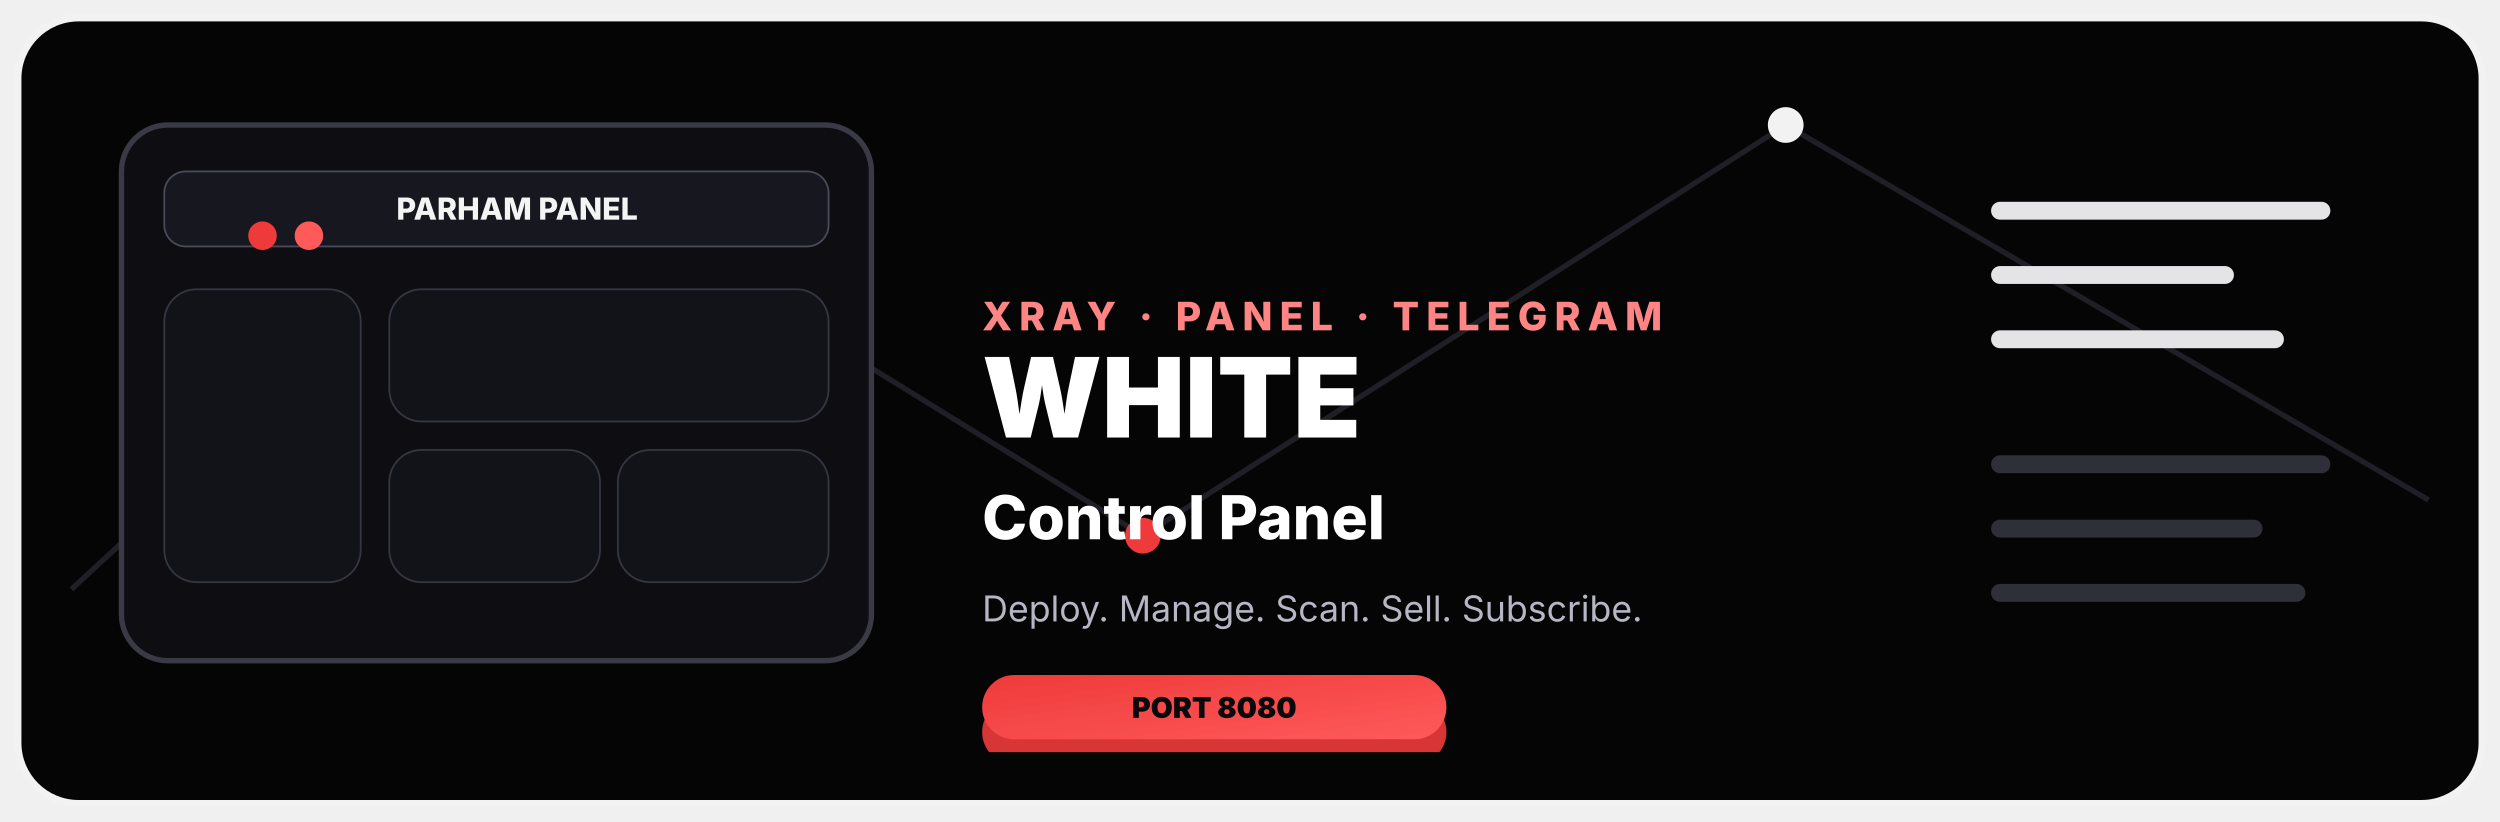
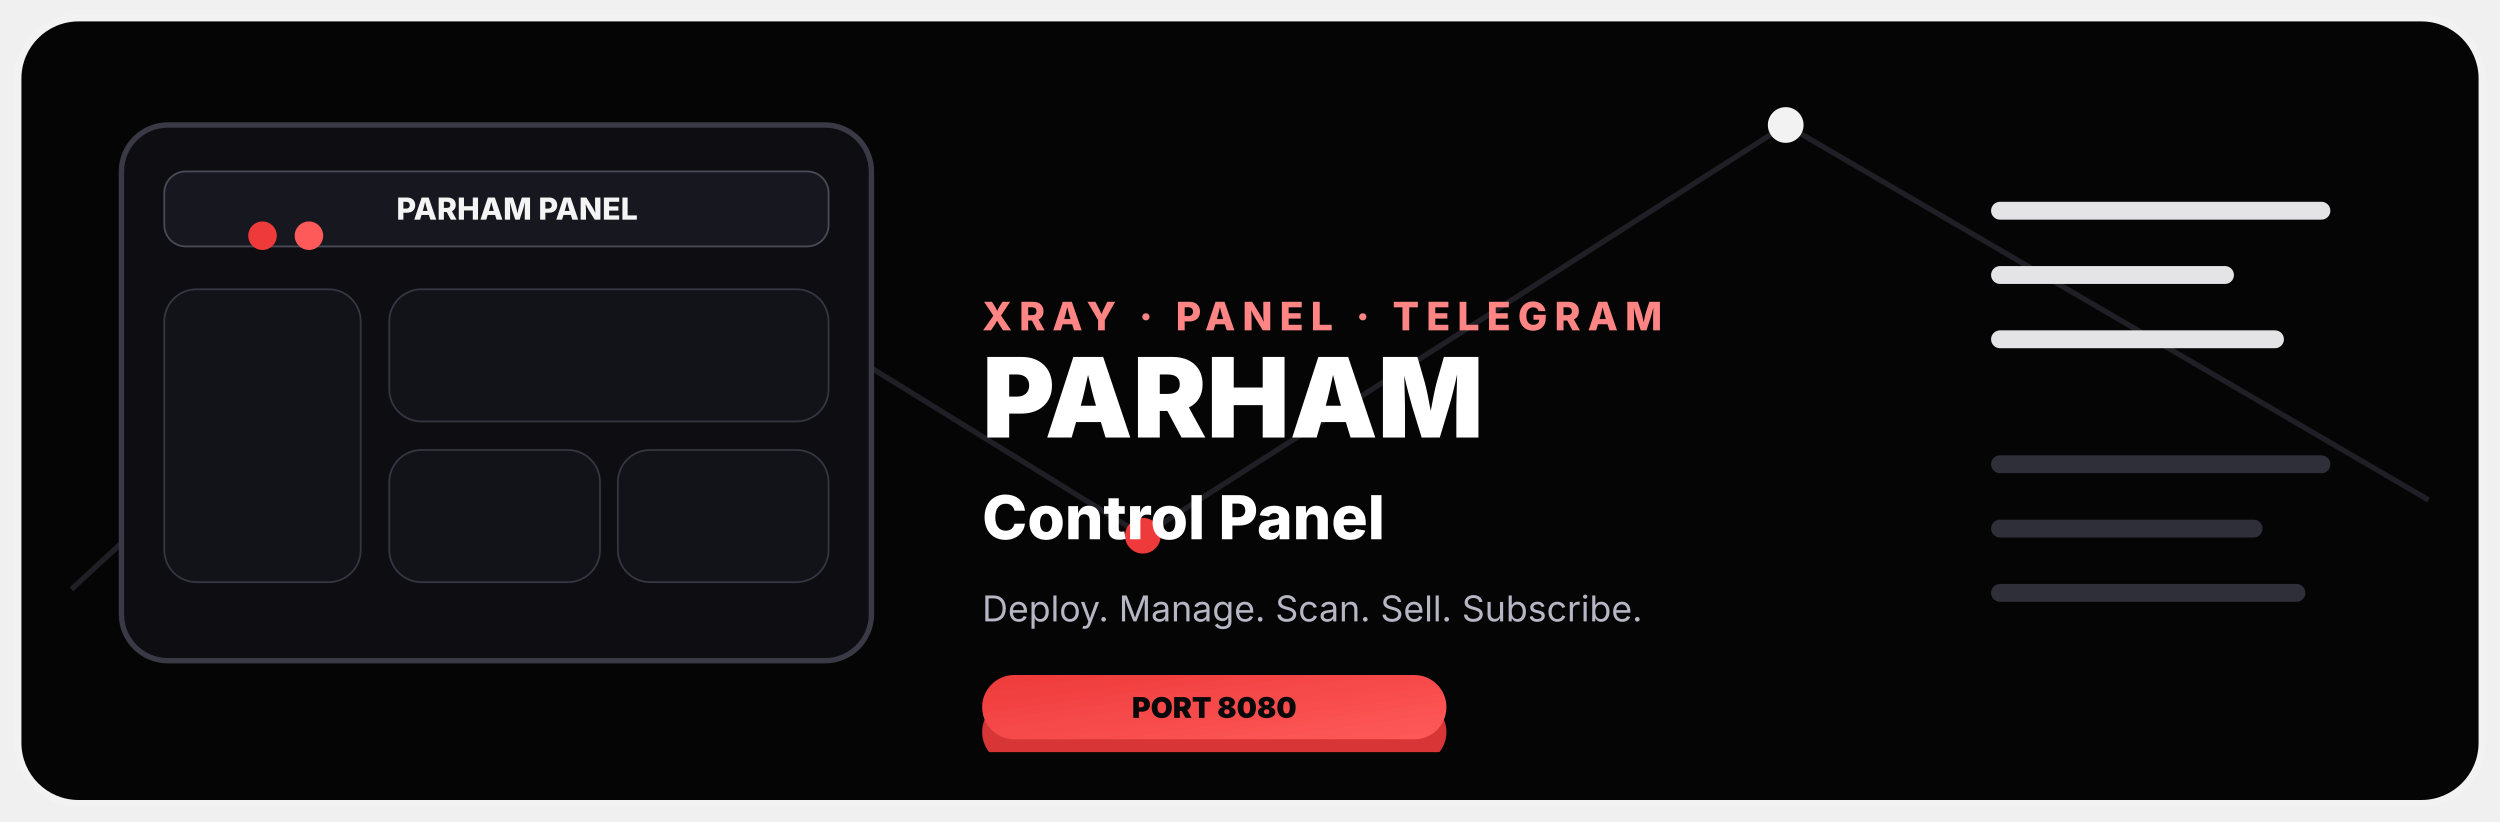
<svg xmlns="http://www.w3.org/2000/svg" viewBox="0 0 1400 460" role="img" aria-labelledby="t d">
  <defs>
    <linearGradient id="g" x1="0" x2="1" y1="0" y2="1">
      <stop offset="0" stop-color="#ee3a3a" />
      <stop offset="1" stop-color="#ff5a5a" />
    </linearGradient>
    <filter id="s" x="-20%" y="-20%" width="140%" height="140%">
      <feDropShadow dx="0" dy="14" stdDeviation="0" flood-color="#ee3a3a" flood-opacity=".9" />
    </filter>
  </defs>
  <rect x="10" y="10" width="1380" height="440" rx="34" fill="#050506" stroke="#f2f2f2" stroke-width="4" />
  <path d="M40 330 L300 90 L640 300 L1000 70 L1360 280" fill="none" stroke="#1f1f25" stroke-width="3" />
  <circle cx="300" cy="90" r="10" fill="#f2f2f2" />
  <circle cx="640" cy="300" r="10" fill="#ee3a3a" />
  <circle cx="1000" cy="70" r="10" fill="#f2f2f2" />
  <rect x="68" y="70" width="420" height="300" rx="26" fill="#0d0d12" stroke="#3a3a46" stroke-width="3" />
  <rect x="92" y="96" width="372" height="42" rx="12" fill="#17171f" stroke="#4a4a58" />
  <rect x="92" y="162" width="110" height="164" rx="18" fill="#121219" stroke="#363642" />
  <rect x="218" y="162" width="246" height="74" rx="18" fill="#121219" stroke="#363642" />
  <rect x="218" y="252" width="118" height="74" rx="18" fill="#121219" stroke="#363642" />
  <rect x="346" y="252" width="118" height="74" rx="18" fill="#121219" stroke="#363642" />
  <circle cx="147" cy="132" r="8" fill="#ee3a3a" />
  <circle cx="173" cy="132" r="8" fill="#ff5a5a" />
  <text x="222" y="123" fill="#f4f4f5" font-family="Inter,Arial,sans-serif" font-size="17" font-weight="800">PARHAM PANEL</text>
  <text x="550" y="185" fill="#ff8585" font-family="Inter,Arial,sans-serif" font-size="22" font-weight="800" letter-spacing="4">XRAY · PANEL · TELEGRAM</text>
-   <text x="550" y="245" fill="#ffffff" font-family="Inter,Arial,sans-serif" font-size="62" font-weight="900">WHITE</text>
+   <text x="550" y="245" fill="#ffffff" font-family="Inter,Arial,sans-serif" font-size="62" font-weight="900">PARHAM</text>
  <text x="550" y="302" fill="#ffffff" font-family="Inter,Arial,sans-serif" font-size="34" font-weight="800">Control Panel</text>
  <text x="550" y="348" fill="#b6b6c4" font-family="Inter,Arial,sans-serif" font-size="20">Deploy. Manage. Scan. Sell. Subscribe.</text>
  <rect x="550" y="378" width="260" height="36" rx="18" fill="url(#g)" filter="url(#s)" />
  <text x="680" y="402" text-anchor="middle" fill="#09090b" font-family="Inter,Arial,sans-serif" font-size="16" font-weight="900">PORT 8080</text>
  <path d="M1120 118h180M1120 154h126M1120 190h154" stroke="#e4e4e7" stroke-width="10" stroke-linecap="round" />
  <path d="M1120 260h180M1120 296h142M1120 332h166" stroke="#2f2f39" stroke-width="10" stroke-linecap="round" />
</svg>
